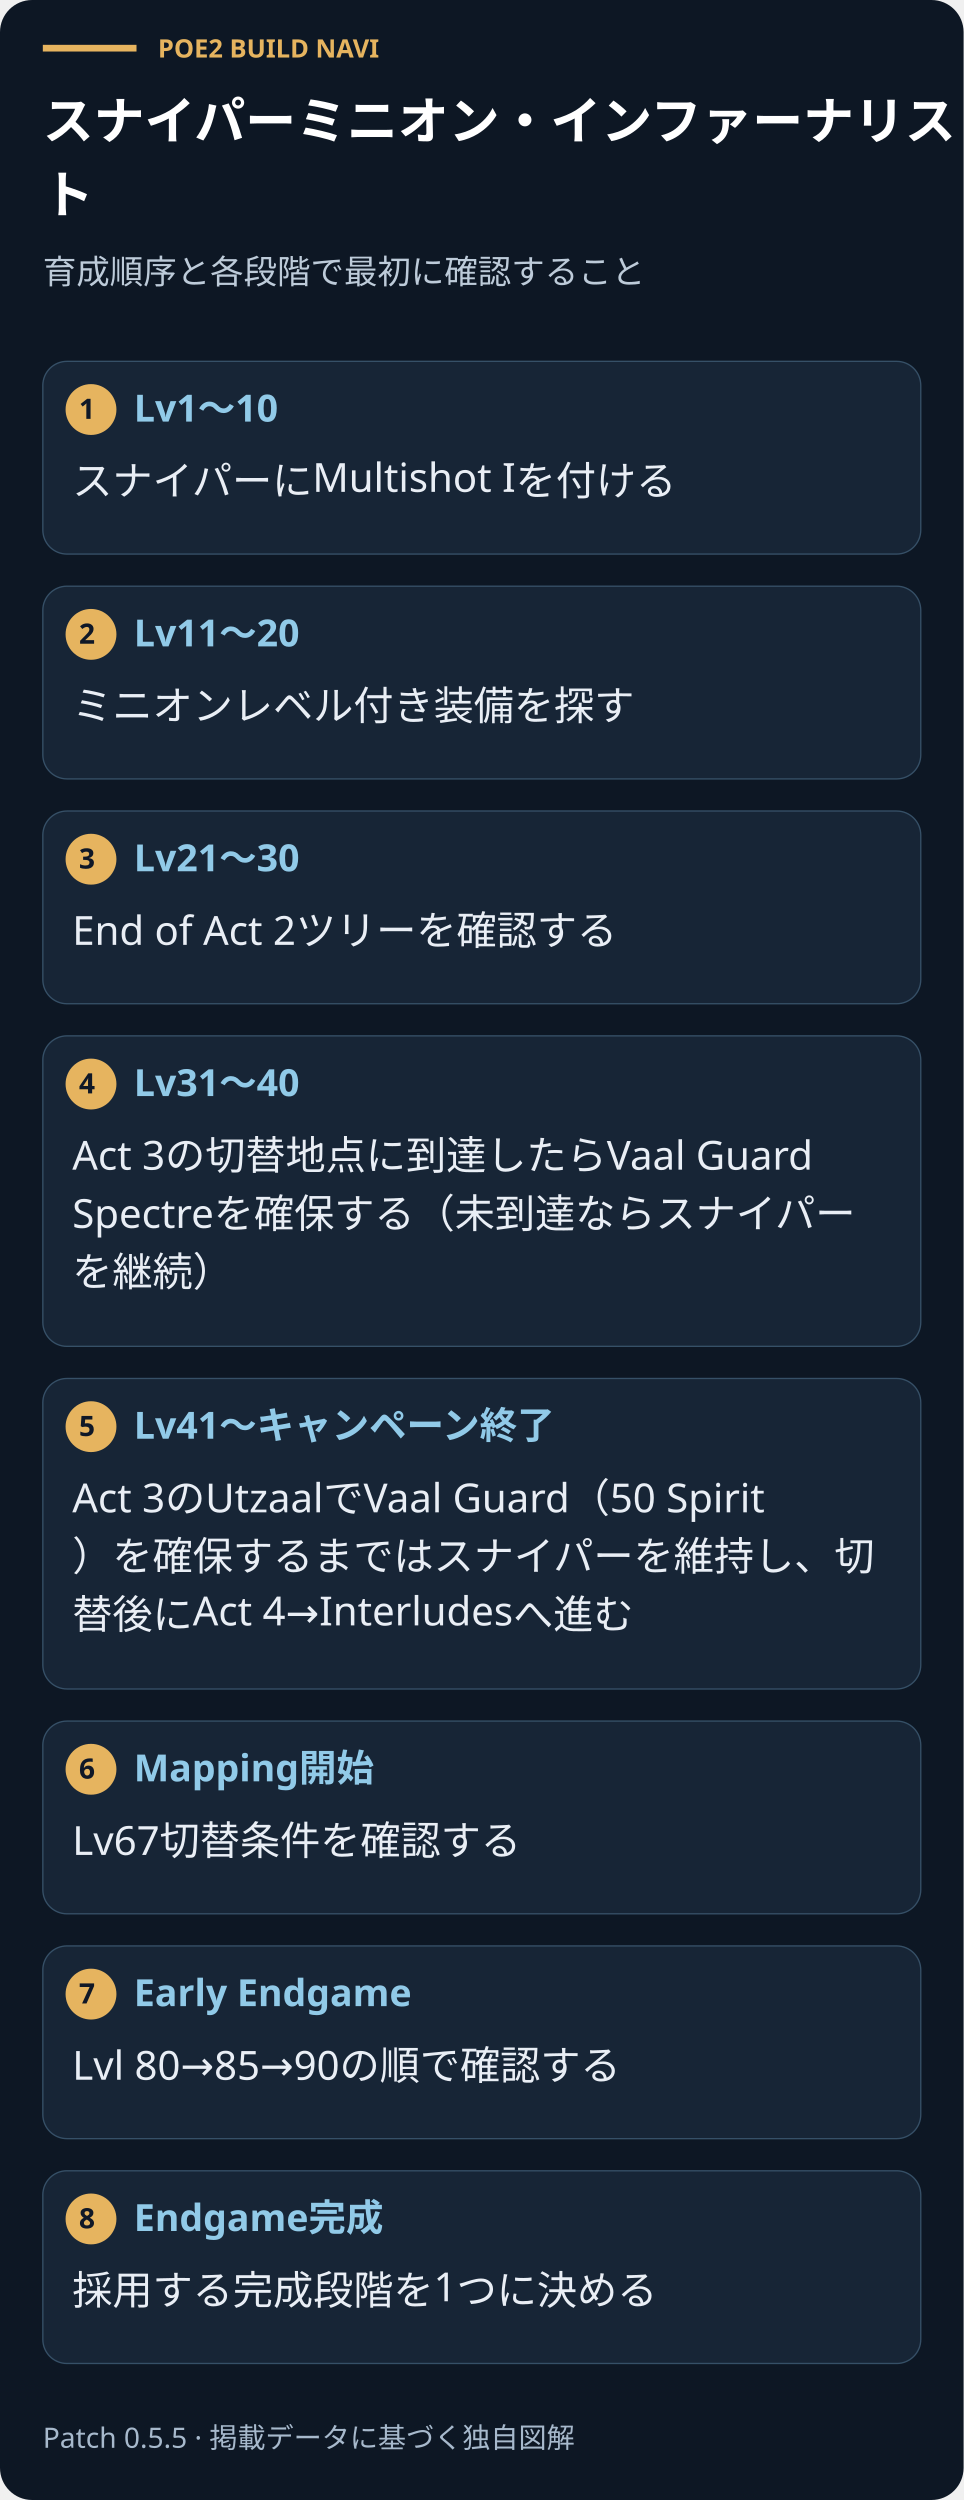
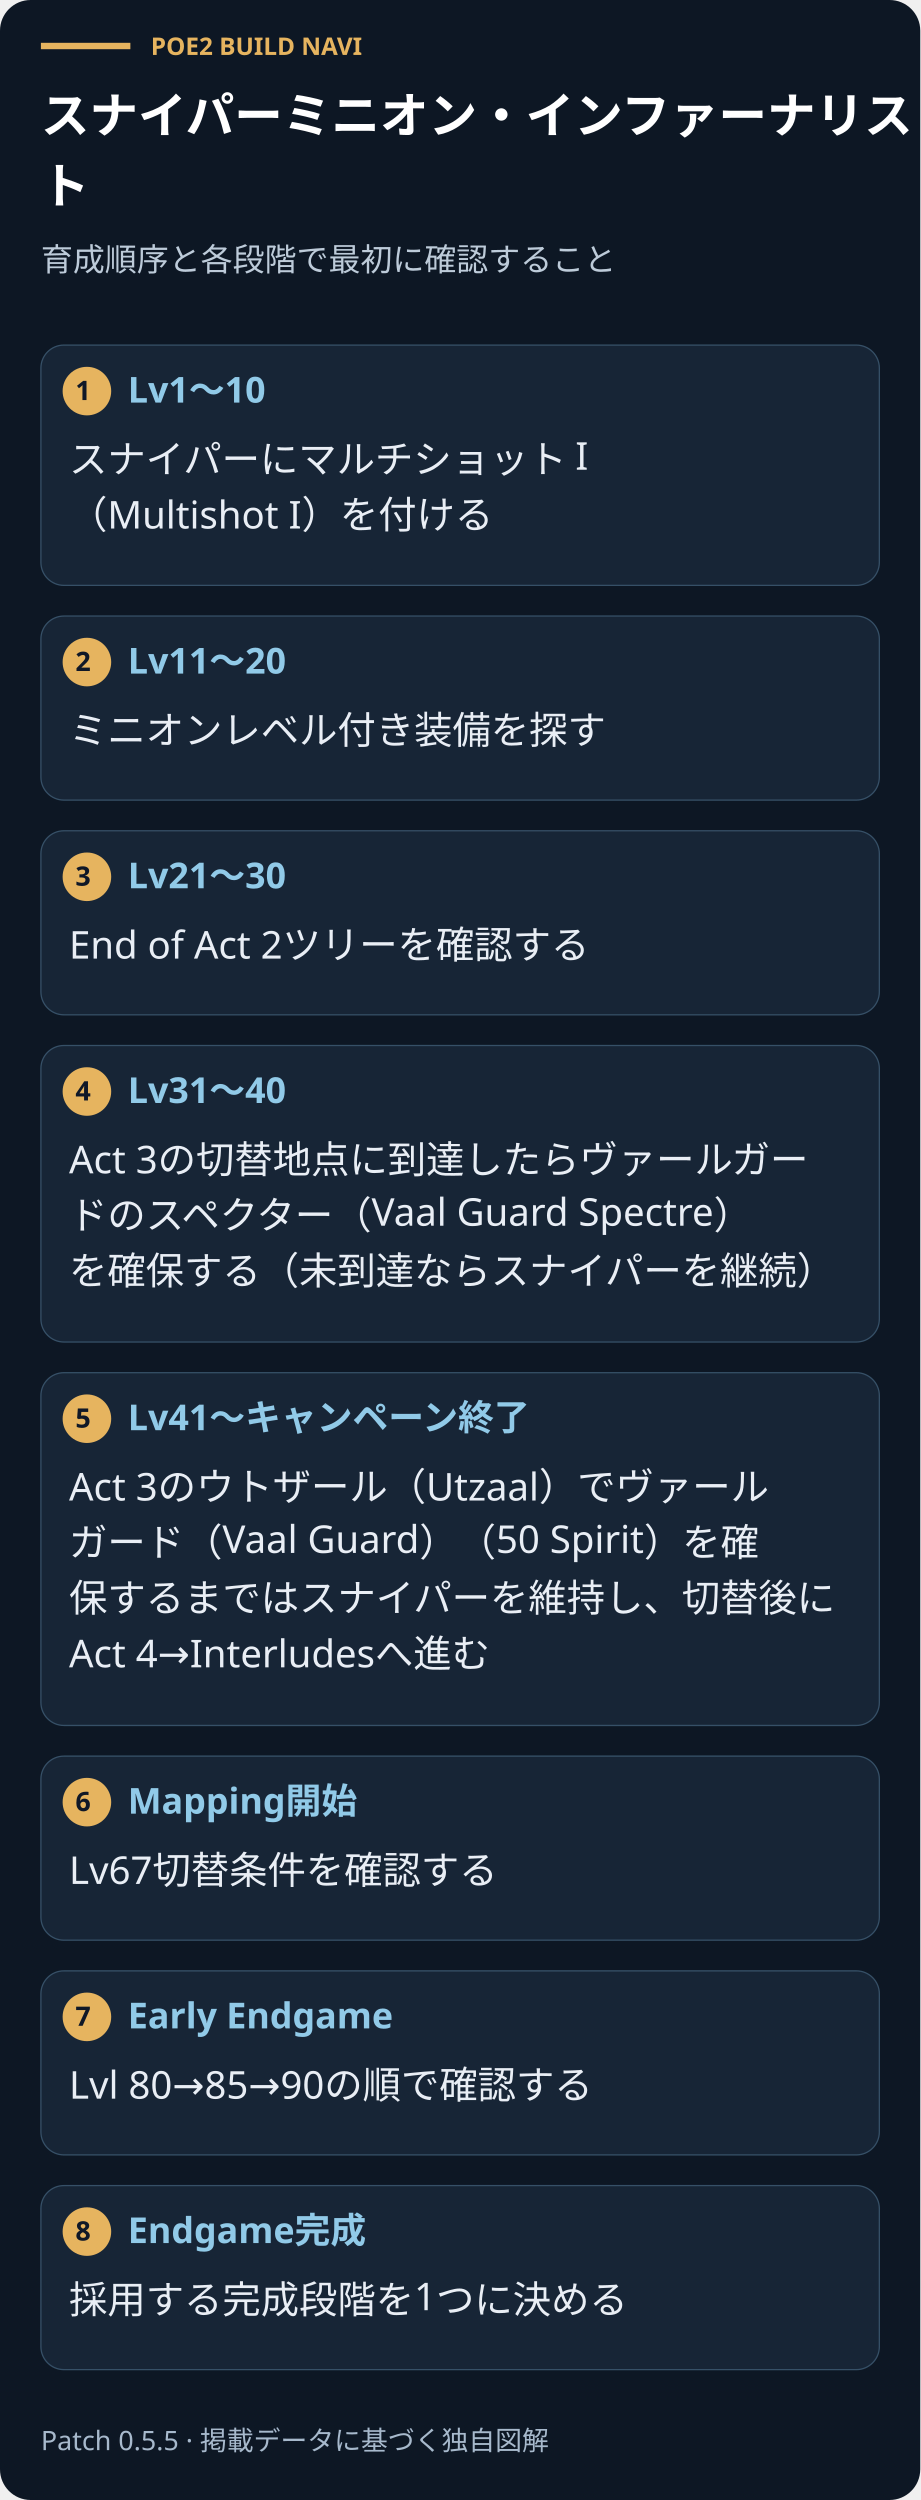
- <svg xmlns="http://www.w3.org/2000/svg" width="720" height="1868" viewBox="0 0 720 1868" role="img" aria-labelledby="title desc">
+ <svg xmlns="http://www.w3.org/2000/svg" width="720" height="1956" viewBox="0 0 720 1956" role="img" aria-labelledby="title desc">
  <g font-family="sans-serif">
-     <rect width="720" height="1868" rx="24" fill="#0d1724" />
+     <rect width="720" height="1956" rx="24" fill="#0d1724" />
    <path d="M32 36h70" stroke="#e6b45f" stroke-width="5" />
    <text x="118" y="43" fill="#e6b45f" font-size="19" font-weight="700">
      <tspan x="118" dy="0">POE2 BUILD NAVI</tspan>
    </text>
    <text x="32" y="104" fill="#ffffff" font-size="38" font-weight="700">
      <tspan x="32" dy="0">スナイパーミニオン・インファーナリス</tspan>
      <tspan x="32" dy="55.1">ト</tspan>
    </text>
    <text x="32" y="212" fill="#bdcbd9" font-size="25" font-weight="400">
      <tspan x="32" dy="0">育成順序と各段階で最初に確認すること</tspan>
    </text>
-     <rect x="32" y="270" width="656" height="144" rx="18" fill="#172536" stroke="#365067" />
+     <rect x="32" y="270" width="656" height="188" rx="18" fill="#172536" stroke="#365067" />
    <circle cx="68" cy="306" r="19" fill="#e6b45f" />
    <text x="59" y="313" fill="#101827" font-size="21" font-weight="700">
      <tspan x="59" dy="0">1</tspan>
    </text>
    <text x="100" y="315" fill="#91cae8" font-size="28" font-weight="700">
      <tspan x="100" dy="0">Lv1〜10</tspan>
    </text>
    <text x="54" y="370" fill="#e9eef5" font-size="30" font-weight="400">
-       <tspan x="54" dy="0">スナイパーにMultishot Iを付ける</tspan>
+       <tspan x="54" dy="0">スナイパーにマルチショット I</tspan>
+       <tspan x="54" dy="43.5">（Multishot I）を付ける</tspan>
    </text>
-     <rect x="32" y="438" width="656" height="144" rx="18" fill="#172536" stroke="#365067" />
-     <circle cx="68" cy="474" r="19" fill="#e6b45f" />
-     <text x="59" y="481" fill="#101827" font-size="21" font-weight="700">
+     <rect x="32" y="482" width="656" height="144" rx="18" fill="#172536" stroke="#365067" />
+     <circle cx="68" cy="518" r="19" fill="#e6b45f" />
+     <text x="59" y="525" fill="#101827" font-size="21" font-weight="700">
      <tspan x="59" dy="0">2</tspan>
    </text>
-     <text x="100" y="483" fill="#91cae8" font-size="28" font-weight="700">
+     <text x="100" y="527" fill="#91cae8" font-size="28" font-weight="700">
      <tspan x="100" dy="0">Lv11〜20</tspan>
    </text>
-     <text x="54" y="538" fill="#e9eef5" font-size="30" font-weight="400">
+     <text x="54" y="582" fill="#e9eef5" font-size="30" font-weight="400">
      <tspan x="54" dy="0">ミニオンレベル付き装備を探す</tspan>
    </text>
-     <rect x="32" y="606" width="656" height="144" rx="18" fill="#172536" stroke="#365067" />
-     <circle cx="68" cy="642" r="19" fill="#e6b45f" />
-     <text x="59" y="649" fill="#101827" font-size="21" font-weight="700">
+     <rect x="32" y="650" width="656" height="144" rx="18" fill="#172536" stroke="#365067" />
+     <circle cx="68" cy="686" r="19" fill="#e6b45f" />
+     <text x="59" y="693" fill="#101827" font-size="21" font-weight="700">
      <tspan x="59" dy="0">3</tspan>
    </text>
-     <text x="100" y="651" fill="#91cae8" font-size="28" font-weight="700">
+     <text x="100" y="695" fill="#91cae8" font-size="28" font-weight="700">
      <tspan x="100" dy="0">Lv21〜30</tspan>
    </text>
-     <text x="54" y="706" fill="#e9eef5" font-size="30" font-weight="400">
+     <text x="54" y="750" fill="#e9eef5" font-size="30" font-weight="400">
      <tspan x="54" dy="0">End of Act 2ツリーを確認する</tspan>
    </text>
-     <rect x="32" y="774" width="656" height="232" rx="18" fill="#172536" stroke="#365067" />
-     <circle cx="68" cy="810" r="19" fill="#e6b45f" />
-     <text x="59" y="817" fill="#101827" font-size="21" font-weight="700">
+     <rect x="32" y="818" width="656" height="232" rx="18" fill="#172536" stroke="#365067" />
+     <circle cx="68" cy="854" r="19" fill="#e6b45f" />
+     <text x="59" y="861" fill="#101827" font-size="21" font-weight="700">
      <tspan x="59" dy="0">4</tspan>
    </text>
-     <text x="100" y="819" fill="#91cae8" font-size="28" font-weight="700">
+     <text x="100" y="863" fill="#91cae8" font-size="28" font-weight="700">
      <tspan x="100" dy="0">Lv31〜40</tspan>
    </text>
-     <text x="54" y="874" fill="#e9eef5" font-size="30" font-weight="400">
-       <tspan x="54" dy="0">Act 3の切替地点に到達したらVaal Guard </tspan>
-       <tspan x="54" dy="43.5">Spectreを確保する（未到達ならスナイパー</tspan>
-       <tspan x="54" dy="43.5">を継続）</tspan>
+     <text x="54" y="918" fill="#e9eef5" font-size="30" font-weight="400">
+       <tspan x="54" dy="0">Act 3の切替地点に到達したらヴァールガー</tspan>
+       <tspan x="54" dy="43.5">ドのスペクター（Vaal Guard Spectre）</tspan>
+       <tspan x="54" dy="43.5">を確保する（未到達ならスナイパーを継続）</tspan>
    </text>
-     <rect x="32" y="1030" width="656" height="232" rx="18" fill="#172536" stroke="#365067" />
-     <circle cx="68" cy="1066" r="19" fill="#e6b45f" />
-     <text x="59" y="1073" fill="#101827" font-size="21" font-weight="700">
+     <rect x="32" y="1074" width="656" height="276" rx="18" fill="#172536" stroke="#365067" />
+     <circle cx="68" cy="1110" r="19" fill="#e6b45f" />
+     <text x="59" y="1117" fill="#101827" font-size="21" font-weight="700">
      <tspan x="59" dy="0">5</tspan>
    </text>
-     <text x="100" y="1075" fill="#91cae8" font-size="28" font-weight="700">
+     <text x="100" y="1119" fill="#91cae8" font-size="28" font-weight="700">
      <tspan x="100" dy="0">Lv41〜キャンペーン終了</tspan>
    </text>
-     <text x="54" y="1130" fill="#e9eef5" font-size="30" font-weight="400">
-       <tspan x="54" dy="0">Act 3のUtzaalでVaal Guard（50 Spirit</tspan>
-       <tspan x="54" dy="43.5">）を確保するまではスナイパーを維持し、切</tspan>
-       <tspan x="54" dy="43.5">替後にAct 4→Interludesへ進む</tspan>
+     <text x="54" y="1174" fill="#e9eef5" font-size="30" font-weight="400">
+       <tspan x="54" dy="0">Act 3のウトザール（Utzaal）でヴァール</tspan>
+       <tspan x="54" dy="43.5">ガード（Vaal Guard）（50 Spirit）を確</tspan>
+       <tspan x="54" dy="43.5">保するまではスナイパーを維持し、切替後に</tspan>
+       <tspan x="54" dy="43.5">Act 4→Interludesへ進む</tspan>
    </text>
-     <rect x="32" y="1286" width="656" height="144" rx="18" fill="#172536" stroke="#365067" />
-     <circle cx="68" cy="1322" r="19" fill="#e6b45f" />
-     <text x="59" y="1329" fill="#101827" font-size="21" font-weight="700">
+     <rect x="32" y="1374" width="656" height="144" rx="18" fill="#172536" stroke="#365067" />
+     <circle cx="68" cy="1410" r="19" fill="#e6b45f" />
+     <text x="59" y="1417" fill="#101827" font-size="21" font-weight="700">
      <tspan x="59" dy="0">6</tspan>
    </text>
-     <text x="100" y="1331" fill="#91cae8" font-size="28" font-weight="700">
+     <text x="100" y="1419" fill="#91cae8" font-size="28" font-weight="700">
      <tspan x="100" dy="0">Mapping開始</tspan>
    </text>
-     <text x="54" y="1386" fill="#e9eef5" font-size="30" font-weight="400">
+     <text x="54" y="1474" fill="#e9eef5" font-size="30" font-weight="400">
      <tspan x="54" dy="0">Lv67切替条件を確認する</tspan>
    </text>
-     <rect x="32" y="1454" width="656" height="144" rx="18" fill="#172536" stroke="#365067" />
-     <circle cx="68" cy="1490" r="19" fill="#e6b45f" />
-     <text x="59" y="1497" fill="#101827" font-size="21" font-weight="700">
+     <rect x="32" y="1542" width="656" height="144" rx="18" fill="#172536" stroke="#365067" />
+     <circle cx="68" cy="1578" r="19" fill="#e6b45f" />
+     <text x="59" y="1585" fill="#101827" font-size="21" font-weight="700">
      <tspan x="59" dy="0">7</tspan>
    </text>
-     <text x="100" y="1499" fill="#91cae8" font-size="28" font-weight="700">
+     <text x="100" y="1587" fill="#91cae8" font-size="28" font-weight="700">
      <tspan x="100" dy="0">Early Endgame</tspan>
    </text>
-     <text x="54" y="1554" fill="#e9eef5" font-size="30" font-weight="400">
+     <text x="54" y="1642" fill="#e9eef5" font-size="30" font-weight="400">
      <tspan x="54" dy="0">Lvl 80→85→90の順で確認する</tspan>
    </text>
-     <rect x="32" y="1622" width="656" height="144" rx="18" fill="#172536" stroke="#365067" />
-     <circle cx="68" cy="1658" r="19" fill="#e6b45f" />
-     <text x="59" y="1665" fill="#101827" font-size="21" font-weight="700">
+     <rect x="32" y="1710" width="656" height="144" rx="18" fill="#172536" stroke="#365067" />
+     <circle cx="68" cy="1746" r="19" fill="#e6b45f" />
+     <text x="59" y="1753" fill="#101827" font-size="21" font-weight="700">
      <tspan x="59" dy="0">8</tspan>
    </text>
-     <text x="100" y="1667" fill="#91cae8" font-size="28" font-weight="700">
+     <text x="100" y="1755" fill="#91cae8" font-size="28" font-weight="700">
      <tspan x="100" dy="0">Endgame完成</tspan>
    </text>
-     <text x="54" y="1722" fill="#e9eef5" font-size="30" font-weight="400">
+     <text x="54" y="1810" fill="#e9eef5" font-size="30" font-weight="400">
      <tspan x="54" dy="0">採用する完成段階を1つに決める</tspan>
    </text>
-     <text x="32" y="1829" fill="#a7b9cc" font-size="21" font-weight="400">
+     <text x="32" y="1917" fill="#a7b9cc" font-size="21" font-weight="400">
      <tspan x="32" dy="0">Patch 0.5.5 · 掲載データに基づく独自図解</tspan>
    </text>
  </g>
</svg>
